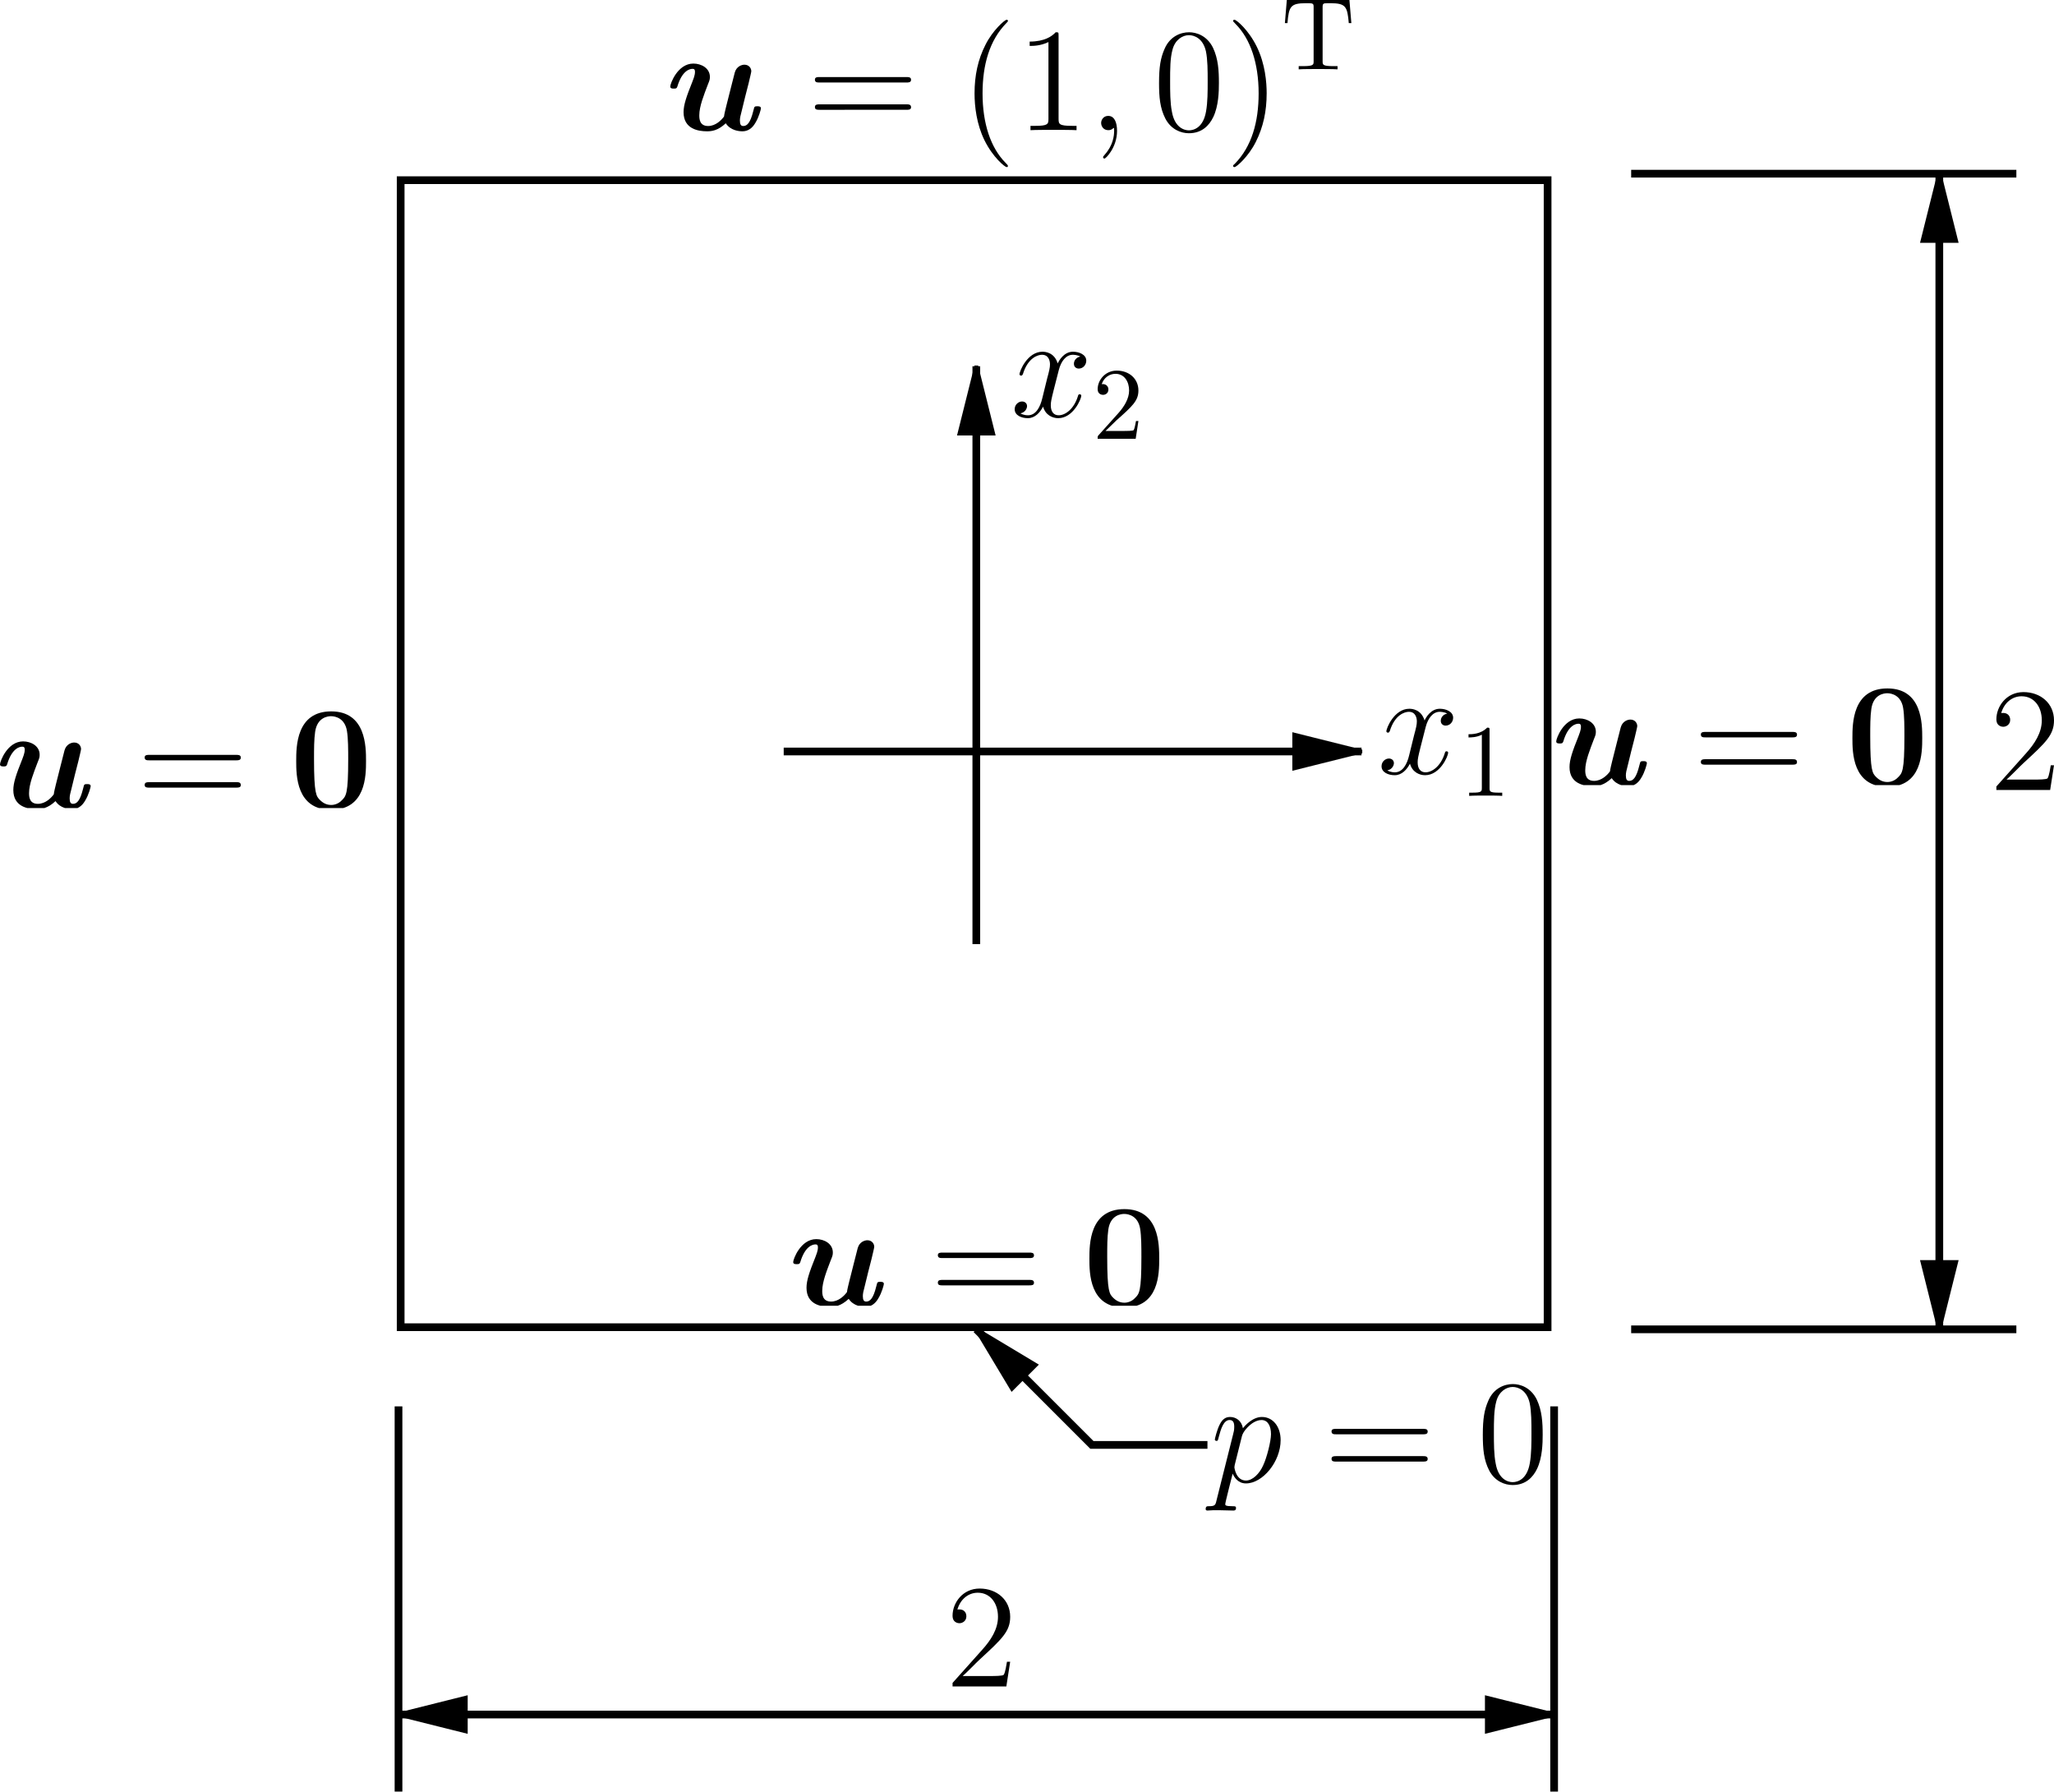
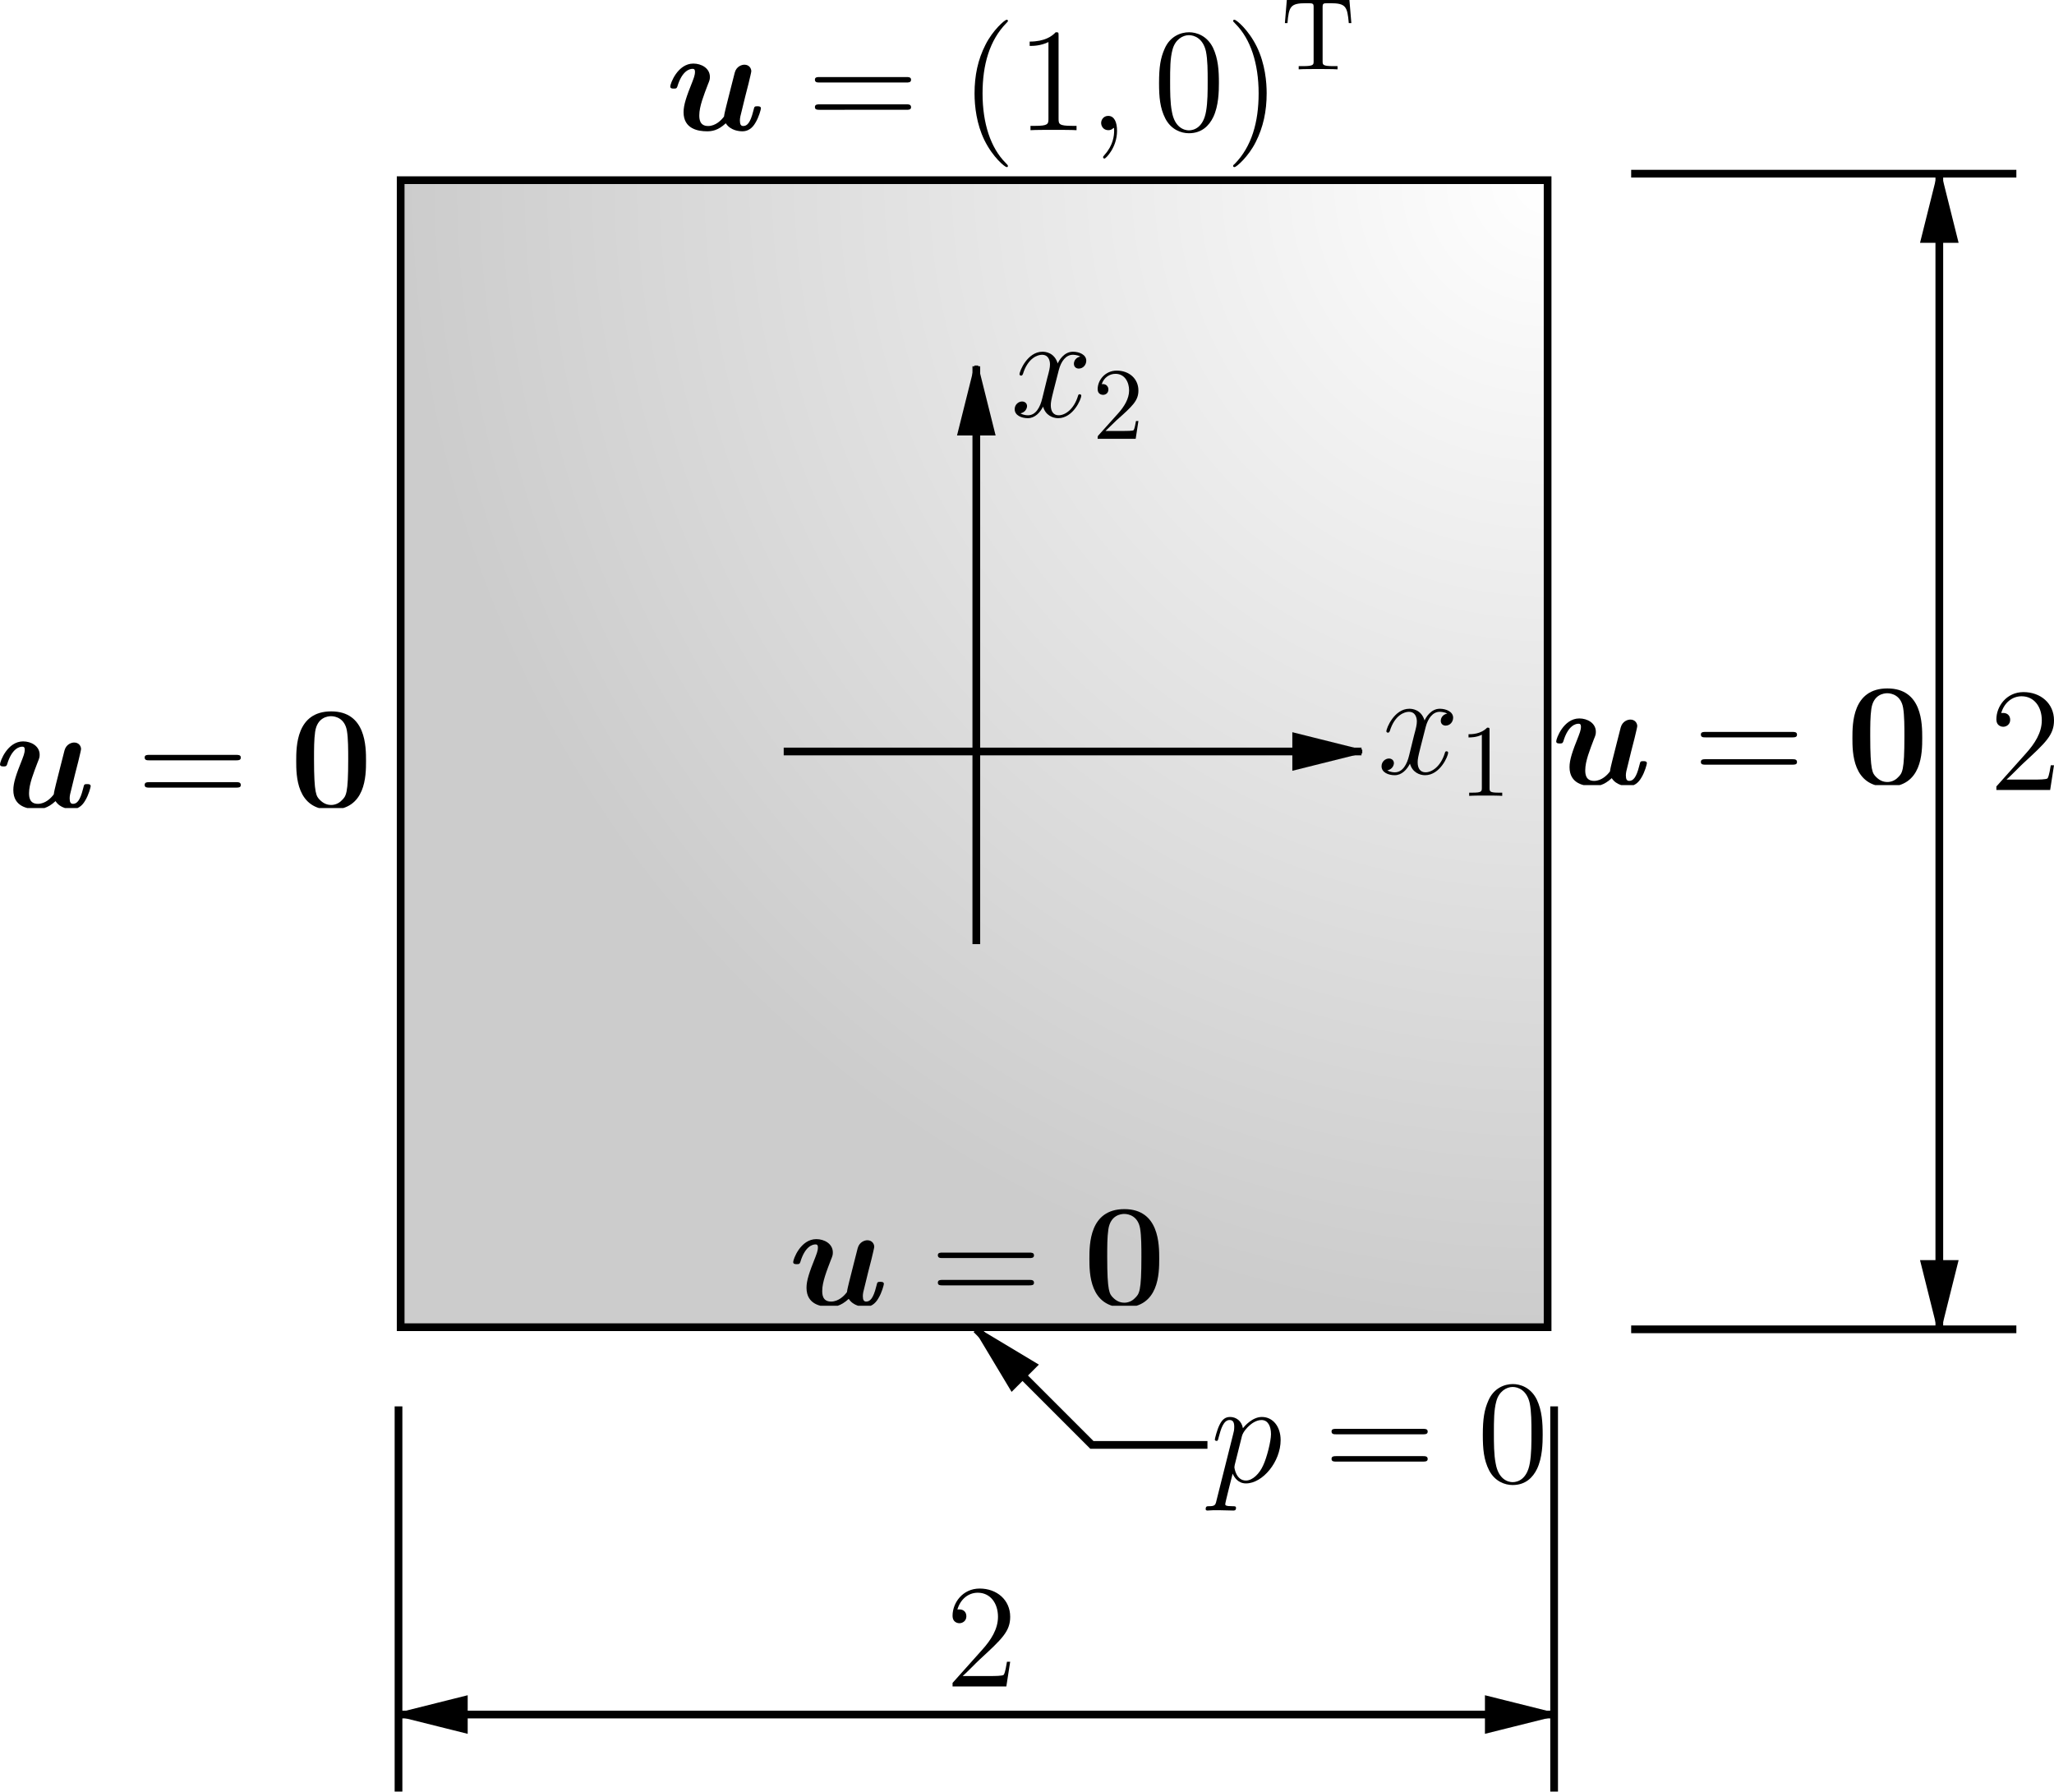
- <svg xmlns="http://www.w3.org/2000/svg" width="70.542mm" height="61.527mm" viewBox="0 0 70.542 61.527" version="1.1" id="svg5">
+ <svg xmlns="http://www.w3.org/2000/svg" xmlns:xlink="http://www.w3.org/1999/xlink" width="70.542mm" height="61.527mm" viewBox="0 0 70.542 61.527" version="1.1" id="svg5">
  <defs id="defs2">
+     <linearGradient id="linearGradient1071">
+       <stop style="stop-color:#000000;stop-opacity:0;" offset="0" id="stop1069" />
+       <stop style="stop-color:#000000;stop-opacity:0.2;" offset="1" id="stop1067" />
+     </linearGradient>
    <marker style="overflow:visible" id="TriangleStart" refX="3" refY="0" orient="auto-start-reverse" markerWidth="10" markerHeight="5" viewBox="0 0 5.324 6.155" preserveAspectRatio="none">
      <path transform="scale(0.5)" style="fill:context-stroke;fill-rule:evenodd;stroke:context-stroke;stroke-width:1pt" d="M 5.77,0 -2.88,5 V -5 Z" id="path135" />
    </marker>
    <clipPath id="clipPath5403">
      <path clip-rule="nonzero" d="m 213,62 h 5 v 5.602 h -5 z m 0,0" id="path691" />
    </clipPath>
    <clipPath id="clipPath9650">
      <path clip-rule="nonzero" d="m 230,12 h 5 v 5.789 h -5 z m 0,0" id="path5154" />
    </clipPath>
    <clipPath id="clipPath8320">
      <path clip-rule="nonzero" d="m 213,12 h 5 v 4.238 h -5 z m 0,0" id="path7832" />
    </clipPath>
    <clipPath id="clipPath6267">
      <path clip-rule="nonzero" d="m 213,12 h 5 v 5.789 h -5 z m 0,0" id="path6916" />
    </clipPath>
    <clipPath id="clipPath8320-3">
      <path clip-rule="nonzero" d="m 213,12 h 5 v 4.238 h -5 z m 0,0" id="path7832-6" />
    </clipPath>
    <clipPath id="clipPath6267-0">
      <path clip-rule="nonzero" d="m 213,12 h 5 v 5.789 h -5 z m 0,0" id="path6916-0" />
    </clipPath>
    <clipPath id="clipPath8320-3-1">
      <path clip-rule="nonzero" d="m 213,12 h 5 v 4.238 h -5 z m 0,0" id="path7832-6-4" />
    </clipPath>
    <clipPath id="clipPath6267-0-2">
      <path clip-rule="nonzero" d="m 213,12 h 5 v 5.789 h -5 z m 0,0" id="path6916-0-2" />
    </clipPath>
    <clipPath id="clipPath9570">
      <path clip-rule="nonzero" d="m 213,12 h 5 v 4.238 h -5 z m 0,0" id="path4610" />
    </clipPath>
    <clipPath id="clipPath4865">
      <path clip-rule="nonzero" d="m 213,12 h 5 v 5.789 h -5 z m 0,0" id="path9685" />
    </clipPath>
    <clipPath id="clipPath8320-3-1-1">
      <path clip-rule="nonzero" d="m 213,12 h 5 v 4.238 h -5 z m 0,0" id="path7832-6-4-8" />
    </clipPath>
    <clipPath id="clipPath6267-0-2-5">
      <path clip-rule="nonzero" d="m 213,12 h 5 v 5.789 h -5 z m 0,0" id="path6916-0-2-7" />
    </clipPath>
    <clipPath id="clipPath8320-3-1-7">
      <path clip-rule="nonzero" d="m 213,12 h 5 v 4.238 h -5 z m 0,0" id="path7832-6-4-7" />
    </clipPath>
    <clipPath id="clipPath6267-0-2-4">
      <path clip-rule="nonzero" d="m 213,12 h 5 v 5.789 h -5 z m 0,0" id="path6916-0-2-5" />
    </clipPath>
    <clipPath id="clipPath8320-3-1-7-2">
      <path clip-rule="nonzero" d="m 213,12 h 5 v 4.238 h -5 z m 0,0" id="path7832-6-4-7-6" />
    </clipPath>
    <clipPath id="clipPath6267-0-2-4-2">
      <path clip-rule="nonzero" d="m 213,12 h 5 v 5.789 h -5 z m 0,0" id="path6916-0-2-5-5" />
    </clipPath>
    <clipPath id="clipPath586">
      <path clip-rule="nonzero" d="m 224,10 h 4 v 6.238 h -4 z m 0,0" id="path6405" />
    </clipPath>
    <clipPath id="clipPath6946">
      <path clip-rule="nonzero" d="m 224,10 h 4 v 6.238 h -4 z m 0,0" id="path2130" />
    </clipPath>
    <clipPath id="clipPath6513">
      <path clip-rule="nonzero" d="m 220,6 h 6 v 8.445 h -6 z m 0,0" id="path5991" />
    </clipPath>
    <clipPath id="clipPath3824">
      <path clip-rule="nonzero" d="m 220,6 h 6 v 8.445 h -6 z m 0,0" id="path7112" />
    </clipPath>
    <clipPath id="clipPath523">
      <path clip-rule="nonzero" d="m 228,10 h 8 v 9.727 h -8 z m 0,0" id="path7353" />
    </clipPath>
    <clipPath id="clipPath1423">
      <path clip-rule="nonzero" d="m 245,0 h 5 v 35.426 h -5 z m 0,0" id="path6868" />
    </clipPath>
    <clipPath id="clipPath3903">
      <path clip-rule="nonzero" d="m 257,0 h 4 v 35.426 h -4 z m 0,0" id="path7546" />
    </clipPath>
    <clipPath id="clipPath2530">
      <path clip-rule="nonzero" d="m 251,0 h 5 v 35.426 h -5 z m 0,0" id="path7356" />
    </clipPath>
    <clipPath id="clipPath4106">
      <path clip-rule="nonzero" d="m 263,0 h 4 v 35.426 h -4 z m 0,0" id="path1067" />
    </clipPath>
    <clipPath id="clipPath2005">
      <path clip-rule="nonzero" d="m 227,10 h 10 v 6.938 h -10 z m 0,0" id="path2777" />
    </clipPath>
    <clipPath id="clipPath705">
      <path clip-rule="nonzero" d="m 256,7 h 7 v 9.938 h -7 z m 0,0" id="path4561" />
    </clipPath>
    <clipPath id="clipPath7545">
      <path clip-rule="nonzero" d="m 227,10 h 10 v 6.938 h -10 z m 0,0" id="path7260" />
    </clipPath>
    <clipPath id="clipPath291">
      <path clip-rule="nonzero" d="m 256,7 h 7 v 9.938 h -7 z m 0,0" id="path6971" />
    </clipPath>
    <clipPath id="clipPath1115">
      <path clip-rule="nonzero" d="m 227,10 h 10 v 6.938 h -10 z m 0,0" id="path7568" />
    </clipPath>
    <clipPath id="clipPath5525">
      <path clip-rule="nonzero" d="m 256,7 h 7 v 9.938 h -7 z m 0,0" id="path4300" />
    </clipPath>
    <clipPath id="clipPath1754">
      <path clip-rule="nonzero" d="m 241,6 h 11 v 14.523 h -11 z m 0,0" id="path7041" />
    </clipPath>
    <clipPath id="clipPath6527">
      <path clip-rule="nonzero" d="m 259,6 h 11 v 14.523 h -11 z m 0,0" id="path3826" />
    </clipPath>
    <clipPath id="clipPath7486">
      <path clip-rule="nonzero" d="m 247,12 h 4 v 7.09 h -4 z m 0,0" id="path8892" />
    </clipPath>
    <clipPath id="clipPath1983">
      <path clip-rule="nonzero" d="m 246,12 h 5 v 7.09 h -5 z m 0,0" id="path7102" />
    </clipPath>
    <clipPath id="clipPath6884">
      <path clip-rule="nonzero" d="m 242,7 h 6 v 9.938 h -6 z m 0,0" id="path8630" />
    </clipPath>
    <clipPath id="clipPath8982">
      <path clip-rule="nonzero" d="m 242,7 h 6 v 9.938 h -6 z m 0,0" id="path1899" />
    </clipPath>
+     <radialGradient xlink:href="#linearGradient1071" id="radialGradient1073" cx="98.995" cy="132.515" fx="98.995" fy="132.515" r="19.828" gradientTransform="matrix(-1.986656,-1.5333428e-7,4.7939612e-8,-1.986655,295.6653,395.7766)" gradientUnits="userSpaceOnUse" />
  </defs>
  <g id="layer1" transform="translate(-45.84463,-126.3274)">
-     <path style="fill:none;stroke:#000000;stroke-width:0.265;stroke-dasharray:none;stroke-opacity:1" d="M 59.605,171.906 H 98.995 V 132.515 H 59.605 Z" id="path1630" />
+     <path style="fill:url(#radialGradient1073);stroke:#000000;stroke-width:0.265;stroke-dasharray:none;stroke-opacity:1;fill-opacity:1" d="M 59.605,171.906 H 98.995 V 132.515 H 59.605 Z" id="path1630" />
    <path style="fill:#000000;stroke:#000000;stroke-width:0.265;stroke-dasharray:none;marker-end:url(#TriangleStart)" d="M 79.375,158.75 V 138.906" id="path572" />
    <path style="fill:#000000;stroke:#000000;stroke-width:0.265;stroke-dasharray:none;marker-end:url(#TriangleStart)" d="M 72.76,152.135 H 92.604" id="path574" />
    <path style="fill:#000000;stroke:#000000;stroke-width:0.265;stroke-dasharray:none" d="m 101.865,171.979 h 13.229" id="path1131" />
    <path style="fill:#000000;stroke:#000000;stroke-width:0.265;stroke-dasharray:none" d="m 101.865,132.292 h 13.229" id="path1133" />
    <path style="fill:#000000;stroke:#000000;stroke-width:0.265;stroke-dasharray:none;marker-start:url(#TriangleStart);marker-end:url(#TriangleStart)" d="m 112.448,171.979 v -39.688" id="path1135" />
    <path style="fill:#000000;stroke:#000000;stroke-width:0.265;stroke-dasharray:none" d="m 59.531,174.625 v 13.229" id="path1137" />
    <path style="fill:#000000;stroke:#000000;stroke-width:0.265;stroke-dasharray:none" d="m 99.219,174.625 v 13.229" id="path1139" />
    <path style="fill:#000000;stroke:#000000;stroke-width:0.265;stroke-dasharray:none;marker-start:url(#TriangleStart);marker-end:url(#TriangleStart)" d="m 59.531,185.208 h 39.688" id="path1141" />
    <path style="fill:none;stroke:#000000;stroke-width:0.265;stroke-dasharray:none;marker-start:url(#TriangleStart)" d="m 79.375,171.979 3.969,3.969 h 3.969" id="path1153" />
    <g transform="translate(87.25188,173.8591)" id="g2002">
      <g clip-path="url(#clipPath523)" id="g24" transform="matrix(0.352778,0,0,0.352778,-80.5009,-2.61223)">
        <g fill="#000000" fill-opacity="1" id="g22">
          <g id="use20" transform="translate(228.629,16.936)">
            <path d="M 0.609,1.828 C 0.516,2.25 0.453,2.359 -0.125,2.359 c -0.172,0 -0.312,0 -0.312,0.281 0,0.031 0,0.141 0.172,0.141 0.172,0 0.375,-0.031 0.562,-0.031 h 0.625 c 0.297,0 1.031,0.031 1.328,0.031 0.094,0 0.266,0 0.266,-0.25 0,-0.172 -0.109,-0.172 -0.344,-0.172 C 1.5,2.359 1.469,2.266 1.469,2.156 c 0,-0.172 0.641,-2.641 0.719,-2.969 0.172,0.391 0.547,0.953 1.297,0.953 1.625,0 3.375,-2.109 3.375,-4.219 0,-1.312 -0.75,-2.25 -1.828,-2.25 -0.922,0 -1.688,0.891 -1.844,1.094 -0.125,-0.719 -0.672,-1.094 -1.25,-1.094 -0.422,0 -0.75,0.203 -1.016,0.75 C 0.656,-5.062 0.453,-4.188 0.453,-4.125 c 0,0.047 0.062,0.125 0.156,0.125 0.125,0 0.141,-0.016 0.219,-0.344 0.219,-0.844 0.484,-1.688 1.062,-1.688 0.328,0 0.453,0.219 0.453,0.656 0,0.344 -0.047,0.484 -0.109,0.734 z M 3.094,-4.469 C 3.203,-4.875 3.594,-5.297 3.828,-5.5 3.984,-5.641 4.453,-6.031 5,-6.031 c 0.641,0 0.922,0.625 0.922,1.375 0,0.688 -0.406,2.297 -0.766,3.047 -0.344,0.781 -1.016,1.469 -1.672,1.469 -0.969,0 -1.125,-1.234 -1.125,-1.297 0,-0.047 0.016,-0.156 0.031,-0.219 z m 0,0" id="path38" />
          </g>
        </g>
      </g>
      <g fill="#000000" fill-opacity="1" id="g28" transform="matrix(0.352778,0,0,0.352778,-80.5009,-2.61223)">
        <g id="use26" transform="translate(239.664,16.936)">
          <path d="m 9.688,-4.641 c 0.203,0 0.453,0 0.453,-0.266 0,-0.266 -0.25,-0.266 -0.453,-0.266 H 1.234 c -0.203,0 -0.453,0 -0.453,0.25 0,0.281 0.234,0.281 0.453,0.281 z m 0,2.656 c 0.203,0 0.453,0 0.453,-0.25 0,-0.281 -0.25,-0.281 -0.453,-0.281 H 1.234 c -0.203,0 -0.453,0 -0.453,0.266 0,0.266 0.234,0.266 0.453,0.266 z m 0,0" id="path42" />
        </g>
      </g>
      <g fill="#000000" fill-opacity="1" id="g32" transform="matrix(0.352778,0,0,0.352778,-80.5009,-2.61223)">
        <g id="use30" transform="translate(254.5783,16.936)">
          <path d="m 6.422,-4.594 c 0,-1.188 -0.062,-2.344 -0.578,-3.438 -0.594,-1.188 -1.625,-1.5 -2.328,-1.5 -0.828,0 -1.859,0.406 -2.375,1.594 -0.406,0.906 -0.547,1.797 -0.547,3.344 0,1.391 0.094,2.438 0.609,3.453 0.562,1.094 1.547,1.438 2.297,1.438 1.25,0 1.969,-0.734 2.375,-1.578 0.516,-1.078 0.547,-2.484 0.547,-3.312 z M 3.5,0.016 C 3.047,0.016 2.109,-0.25 1.844,-1.812 1.672,-2.672 1.672,-3.766 1.672,-4.766 1.672,-5.938 1.672,-7 1.906,-7.844 2.156,-8.812 2.891,-9.25 3.5,-9.25 c 0.547,0 1.375,0.328 1.656,1.562 0.172,0.812 0.172,1.953 0.172,2.922 0,0.969 0,2.047 -0.156,2.922 C 4.906,-0.266 4,0.016 3.5,0.016 Z m 0,0" id="path46" />
        </g>
      </g>
    </g>
    <g transform="translate(73.08563,167.8509)" id="g2732">
      <g clip-path="url(#clipPath2005)" id="g2718" transform="matrix(0.352778,0,0,0.352778,-80.1508,-2.65633)">
        <g fill="#000000" fill-opacity="1" id="g26">
          <g id="use24" transform="translate(226.746,16.936)">
            <path d="m 8.078,-4.547 c 0.094,-0.406 0.266,-1.094 0.266,-1.188 C 8.344,-6.031 8.125,-6.375 7.672,-6.375 7.438,-6.375 6.906,-6.234 6.734,-5.609 6.672,-5.406 6.031,-2.812 5.906,-2.344 c -0.078,0.328 -0.188,0.75 -0.219,1.016 -0.25,0.344 -0.812,0.922 -1.547,0.922 -0.844,0 -0.859,-0.719 -0.859,-1.047 0,-0.875 0.453,-1.984 0.844,-3.016 0.156,-0.375 0.188,-0.484 0.188,-0.719 0,-0.844 -0.828,-1.297 -1.609,-1.297 -1.531,0 -2.25,1.953 -2.25,2.234 0,0.203 0.219,0.203 0.344,0.203 0.172,0 0.281,0 0.344,-0.188 0.469,-1.594 1.234,-1.734 1.469,-1.734 0.109,0 0.25,0 0.25,0.297 0,0.344 -0.172,0.734 -0.234,0.906 C 2.016,-3.25 1.75,-2.453 1.75,-1.75 c 0,1.641 1.438,1.859 2.281,1.859 0.422,0 1.047,-0.047 1.828,-0.781 0.453,0.703 1.281,0.781 1.625,0.781 0.531,0 0.953,-0.297 1.25,-0.812 C 9.094,-1.281 9.281,-2.047 9.281,-2.125 c 0,-0.203 -0.219,-0.203 -0.344,-0.203 -0.156,0 -0.219,0 -0.281,0.078 -0.031,0.031 -0.031,0.062 -0.125,0.406 -0.281,1.125 -0.594,1.438 -0.969,1.438 -0.219,0 -0.328,-0.141 -0.328,-0.531 0,-0.234 0.047,-0.469 0.203,-1.047 C 7.531,-2.375 7.672,-2.953 7.75,-3.266 Z m 0,0" id="path44" />
          </g>
        </g>
      </g>
      <g fill="#000000" fill-opacity="1" id="g2723" transform="matrix(0.352778,0,0,0.352778,-80.1508,-2.65633)">
        <g id="g2721" transform="translate(240.501,16.936)">
          <path d="m 9.688,-4.641 c 0.203,0 0.453,0 0.453,-0.266 0,-0.266 -0.25,-0.266 -0.453,-0.266 H 1.234 c -0.203,0 -0.453,0 -0.453,0.25 0,0.281 0.234,0.281 0.453,0.281 z m 0,2.656 c 0.203,0 0.453,0 0.453,-0.25 0,-0.281 -0.25,-0.281 -0.453,-0.281 H 1.234 c -0.203,0 -0.453,0 -0.453,0.266 0,0.266 0.234,0.266 0.453,0.266 z m 0,0" id="path48" />
        </g>
      </g>
      <g clip-path="url(#clipPath705)" id="g2730" transform="matrix(0.352778,0,0,0.352778,-80.1508,-2.65633)">
        <g fill="#000000" fill-opacity="1" id="g2728">
          <g id="g2726" transform="translate(255.411,16.936)">
            <path d="m 7.422,-4.578 c 0,-1.375 0,-4.828 -3.391,-4.828 -3.406,0 -3.406,3.438 -3.406,4.828 0,1.375 0,4.75 3.391,4.75 3.391,0 3.406,-3.328 3.406,-4.75 z m -3.391,4.281 c -0.453,0 -0.797,-0.188 -1.094,-0.484 C 2.578,-1.141 2.359,-1.375 2.359,-4.75 c 0,-1 0,-1.922 0.109,-2.672 0.203,-1.406 1.234,-1.516 1.547,-1.516 0.453,0 1.344,0.219 1.547,1.422 0.125,0.734 0.125,1.891 0.125,2.766 0,3.391 -0.203,3.594 -0.641,4.016 -0.281,0.297 -0.672,0.438 -1.016,0.438 z m 0,0" id="path52" />
          </g>
        </g>
      </g>
    </g>
    <g transform="translate(99.29041,149.9695)" id="g3051">
      <g clip-path="url(#clipPath7545)" id="g3035" transform="matrix(0.352778,0,0,0.352778,-80.1508,-2.65633)">
        <g fill="#000000" fill-opacity="1" id="g3033">
          <g id="g3031" transform="translate(226.746,16.936)">
            <path d="m 8.078,-4.547 c 0.094,-0.406 0.266,-1.094 0.266,-1.188 C 8.344,-6.031 8.125,-6.375 7.672,-6.375 7.438,-6.375 6.906,-6.234 6.734,-5.609 6.672,-5.406 6.031,-2.812 5.906,-2.344 c -0.078,0.328 -0.188,0.75 -0.219,1.016 -0.25,0.344 -0.812,0.922 -1.547,0.922 -0.844,0 -0.859,-0.719 -0.859,-1.047 0,-0.875 0.453,-1.984 0.844,-3.016 0.156,-0.375 0.188,-0.484 0.188,-0.719 0,-0.844 -0.828,-1.297 -1.609,-1.297 -1.531,0 -2.25,1.953 -2.25,2.234 0,0.203 0.219,0.203 0.344,0.203 0.172,0 0.281,0 0.344,-0.188 0.469,-1.594 1.234,-1.734 1.469,-1.734 0.109,0 0.25,0 0.25,0.297 0,0.344 -0.172,0.734 -0.234,0.906 C 2.016,-3.25 1.75,-2.453 1.75,-1.75 c 0,1.641 1.438,1.859 2.281,1.859 0.422,0 1.047,-0.047 1.828,-0.781 0.453,0.703 1.281,0.781 1.625,0.781 0.531,0 0.953,-0.297 1.25,-0.812 C 9.094,-1.281 9.281,-2.047 9.281,-2.125 c 0,-0.203 -0.219,-0.203 -0.344,-0.203 -0.156,0 -0.219,0 -0.281,0.078 -0.031,0.031 -0.031,0.062 -0.125,0.406 -0.281,1.125 -0.594,1.438 -0.969,1.438 -0.219,0 -0.328,-0.141 -0.328,-0.531 0,-0.234 0.047,-0.469 0.203,-1.047 C 7.531,-2.375 7.672,-2.953 7.75,-3.266 Z m 0,0" id="path3029" />
          </g>
        </g>
      </g>
      <g fill="#000000" fill-opacity="1" id="g3041" transform="matrix(0.352778,0,0,0.352778,-80.1508,-2.65633)">
        <g id="g3039" transform="translate(240.501,16.936)">
          <path d="m 9.688,-4.641 c 0.203,0 0.453,0 0.453,-0.266 0,-0.266 -0.25,-0.266 -0.453,-0.266 H 1.234 c -0.203,0 -0.453,0 -0.453,0.25 0,0.281 0.234,0.281 0.453,0.281 z m 0,2.656 c 0.203,0 0.453,0 0.453,-0.25 0,-0.281 -0.25,-0.281 -0.453,-0.281 H 1.234 c -0.203,0 -0.453,0 -0.453,0.266 0,0.266 0.234,0.266 0.453,0.266 z m 0,0" id="path3037" />
        </g>
      </g>
      <g clip-path="url(#clipPath291)" id="g3049" transform="matrix(0.352778,0,0,0.352778,-80.1508,-2.65633)">
        <g fill="#000000" fill-opacity="1" id="g3047">
          <g id="g3045" transform="translate(255.411,16.936)">
            <path d="m 7.422,-4.578 c 0,-1.375 0,-4.828 -3.391,-4.828 -3.406,0 -3.406,3.438 -3.406,4.828 0,1.375 0,4.75 3.391,4.75 3.391,0 3.406,-3.328 3.406,-4.75 z m -3.391,4.281 c -0.453,0 -0.797,-0.188 -1.094,-0.484 C 2.578,-1.141 2.359,-1.375 2.359,-4.75 c 0,-1 0,-1.922 0.109,-2.672 0.203,-1.406 1.234,-1.516 1.547,-1.516 0.453,0 1.344,0.219 1.547,1.422 0.125,0.734 0.125,1.891 0.125,2.766 0,3.391 -0.203,3.594 -0.641,4.016 -0.281,0.297 -0.672,0.438 -1.016,0.438 z m 0,0" id="path3043" />
          </g>
        </g>
      </g>
    </g>
    <g transform="translate(45.84457,150.7577)" id="g3402">
      <g clip-path="url(#clipPath1115)" id="g3386" transform="matrix(0.352778,0,0,0.352778,-80.1508,-2.65633)">
        <g fill="#000000" fill-opacity="1" id="g3384">
          <g id="g3382" transform="translate(226.746,16.936)">
            <path d="m 8.078,-4.547 c 0.094,-0.406 0.266,-1.094 0.266,-1.188 C 8.344,-6.031 8.125,-6.375 7.672,-6.375 7.438,-6.375 6.906,-6.234 6.734,-5.609 6.672,-5.406 6.031,-2.812 5.906,-2.344 c -0.078,0.328 -0.188,0.75 -0.219,1.016 -0.25,0.344 -0.812,0.922 -1.547,0.922 -0.844,0 -0.859,-0.719 -0.859,-1.047 0,-0.875 0.453,-1.984 0.844,-3.016 0.156,-0.375 0.188,-0.484 0.188,-0.719 0,-0.844 -0.828,-1.297 -1.609,-1.297 -1.531,0 -2.25,1.953 -2.25,2.234 0,0.203 0.219,0.203 0.344,0.203 0.172,0 0.281,0 0.344,-0.188 0.469,-1.594 1.234,-1.734 1.469,-1.734 0.109,0 0.25,0 0.25,0.297 0,0.344 -0.172,0.734 -0.234,0.906 C 2.016,-3.25 1.75,-2.453 1.75,-1.75 c 0,1.641 1.438,1.859 2.281,1.859 0.422,0 1.047,-0.047 1.828,-0.781 0.453,0.703 1.281,0.781 1.625,0.781 0.531,0 0.953,-0.297 1.25,-0.812 C 9.094,-1.281 9.281,-2.047 9.281,-2.125 c 0,-0.203 -0.219,-0.203 -0.344,-0.203 -0.156,0 -0.219,0 -0.281,0.078 -0.031,0.031 -0.031,0.062 -0.125,0.406 -0.281,1.125 -0.594,1.438 -0.969,1.438 -0.219,0 -0.328,-0.141 -0.328,-0.531 0,-0.234 0.047,-0.469 0.203,-1.047 C 7.531,-2.375 7.672,-2.953 7.75,-3.266 Z m 0,0" id="path3380" />
          </g>
        </g>
      </g>
      <g fill="#000000" fill-opacity="1" id="g3392" transform="matrix(0.352778,0,0,0.352778,-80.1508,-2.65633)">
        <g id="g3390" transform="translate(240.501,16.936)">
          <path d="m 9.688,-4.641 c 0.203,0 0.453,0 0.453,-0.266 0,-0.266 -0.25,-0.266 -0.453,-0.266 H 1.234 c -0.203,0 -0.453,0 -0.453,0.25 0,0.281 0.234,0.281 0.453,0.281 z m 0,2.656 c 0.203,0 0.453,0 0.453,-0.25 0,-0.281 -0.25,-0.281 -0.453,-0.281 H 1.234 c -0.203,0 -0.453,0 -0.453,0.266 0,0.266 0.234,0.266 0.453,0.266 z m 0,0" id="path3388" />
        </g>
      </g>
      <g clip-path="url(#clipPath5525)" id="g3400" transform="matrix(0.352778,0,0,0.352778,-80.1508,-2.65633)">
        <g fill="#000000" fill-opacity="1" id="g3398">
          <g id="g3396" transform="translate(255.411,16.936)">
            <path d="m 7.422,-4.578 c 0,-1.375 0,-4.828 -3.391,-4.828 -3.406,0 -3.406,3.438 -3.406,4.828 0,1.375 0,4.75 3.391,4.75 3.391,0 3.406,-3.328 3.406,-4.75 z m -3.391,4.281 c -0.453,0 -0.797,-0.188 -1.094,-0.484 C 2.578,-1.141 2.359,-1.375 2.359,-4.75 c 0,-1 0,-1.922 0.109,-2.672 0.203,-1.406 1.234,-1.516 1.547,-1.516 0.453,0 1.344,0.219 1.547,1.422 0.125,0.734 0.125,1.891 0.125,2.766 0,3.391 -0.203,3.594 -0.641,4.016 -0.281,0.297 -0.672,0.438 -1.016,0.438 z m 0,0" id="path3394" />
          </g>
        </g>
      </g>
    </g>
    <g transform="translate(68.86328,126.3274)" id="g4451">
      <g fill="#000000" fill-opacity="1" id="g42" transform="matrix(0.352778,0,0,0.352778,-74.7021,-1.50389)">
        <g id="use40" transform="translate(211.301,16.936)">
          <path d="m 8.078,-4.547 c 0.094,-0.406 0.266,-1.094 0.266,-1.188 C 8.344,-6.031 8.125,-6.375 7.672,-6.375 7.438,-6.375 6.906,-6.234 6.734,-5.609 6.672,-5.406 6.031,-2.812 5.906,-2.344 c -0.078,0.328 -0.188,0.75 -0.219,1.016 -0.25,0.344 -0.812,0.922 -1.547,0.922 -0.844,0 -0.859,-0.719 -0.859,-1.047 0,-0.875 0.453,-1.984 0.844,-3.016 0.156,-0.375 0.188,-0.484 0.188,-0.719 0,-0.844 -0.828,-1.297 -1.609,-1.297 -1.531,0 -2.25,1.953 -2.25,2.234 0,0.203 0.219,0.203 0.344,0.203 0.172,0 0.281,0 0.344,-0.188 0.469,-1.594 1.234,-1.734 1.469,-1.734 0.109,0 0.25,0 0.25,0.297 0,0.344 -0.172,0.734 -0.234,0.906 C 2.016,-3.25 1.75,-2.453 1.75,-1.75 c 0,1.641 1.438,1.859 2.281,1.859 0.422,0 1.047,-0.047 1.828,-0.781 0.453,0.703 1.281,0.781 1.625,0.781 0.531,0 0.953,-0.297 1.25,-0.812 C 9.094,-1.281 9.281,-2.047 9.281,-2.125 c 0,-0.203 -0.219,-0.203 -0.344,-0.203 -0.156,0 -0.219,0 -0.281,0.078 -0.031,0.031 -0.031,0.062 -0.125,0.406 -0.281,1.125 -0.594,1.438 -0.969,1.438 -0.219,0 -0.328,-0.141 -0.328,-0.531 0,-0.234 0.047,-0.469 0.203,-1.047 C 7.531,-2.375 7.672,-2.953 7.75,-3.266 Z m 0,0" id="path76" />
        </g>
      </g>
      <g fill="#000000" fill-opacity="1" id="g46" transform="matrix(0.352778,0,0,0.352778,-74.7021,-1.50389)">
        <g id="use44" transform="translate(225.056,16.936)">
          <path d="m 9.688,-4.641 c 0.203,0 0.453,0 0.453,-0.266 0,-0.266 -0.25,-0.266 -0.453,-0.266 H 1.234 c -0.203,0 -0.453,0 -0.453,0.25 0,0.281 0.234,0.281 0.453,0.281 z m 0,2.656 c 0.203,0 0.453,0 0.453,-0.25 0,-0.281 -0.25,-0.281 -0.453,-0.281 H 1.234 c -0.203,0 -0.453,0 -0.453,0.266 0,0.266 0.234,0.266 0.453,0.266 z m 0,0" id="path80" />
        </g>
      </g>
      <g clip-path="url(#clipPath1754)" id="g54" transform="matrix(0.352778,0,0,0.352778,-74.7021,-1.50389)">
        <g fill="#000000" fill-opacity="1" id="g52">
          <g id="use48" transform="translate(239.9703,16.936)">
            <path d="m 4.656,3.484 c 0,-0.047 0,-0.078 -0.234,-0.312 -1.438,-1.453 -2.234,-3.812 -2.234,-6.75 0,-2.781 0.672,-5.172 2.328,-6.859 0.141,-0.141 0.141,-0.156 0.141,-0.203 0,-0.094 -0.062,-0.109 -0.125,-0.109 -0.188,0 -1.359,1.031 -2.062,2.438 -0.734,1.438 -1.062,2.984 -1.062,4.734 0,1.281 0.203,2.984 0.953,4.531 0.844,1.719 2.016,2.641 2.172,2.641 0.062,0 0.125,-0.016 0.125,-0.109 z m 0,0" id="path84" />
          </g>
          <g id="use50" transform="translate(245.4333,16.936)">
            <path d="m 4.125,-9.188 c 0,-0.344 0,-0.344 -0.281,-0.344 C 3.5,-9.156 2.781,-8.625 1.312,-8.625 v 0.422 c 0.328,0 1.047,0 1.828,-0.375 v 7.469 c 0,0.516 -0.047,0.688 -1.297,0.688 H 1.391 V 0 c 0.391,-0.031 1.781,-0.031 2.25,-0.031 0.469,0 1.859,0 2.234,0.031 V -0.422 H 5.438 c -1.266,0 -1.312,-0.172 -1.312,-0.688 z m 0,0" id="path88" />
          </g>
        </g>
      </g>
      <g fill="#000000" fill-opacity="1" id="g58" transform="matrix(0.352778,0,0,0.352778,-74.7021,-1.50389)">
        <g id="use56" transform="translate(252.453,16.936)">
          <path d="m 2.797,0.062 c 0,-0.844 -0.266,-1.453 -0.859,-1.453 -0.453,0 -0.688,0.375 -0.688,0.688 C 1.25,-0.391 1.469,0 1.953,0 c 0.188,0 0.344,-0.062 0.469,-0.188 0.031,-0.031 0.047,-0.031 0.062,-0.031 0.031,0 0.031,0.203 0.031,0.281 0,0.469 -0.094,1.406 -0.922,2.328 C 1.438,2.562 1.438,2.594 1.438,2.625 c 0,0.078 0.062,0.141 0.141,0.141 0.109,0 1.219,-1.062 1.219,-2.703 z m 0,0" id="path92" />
        </g>
      </g>
      <g clip-path="url(#clipPath6527)" id="g66" transform="matrix(0.352778,0,0,0.352778,-74.7021,-1.50389)">
        <g fill="#000000" fill-opacity="1" id="g64">
          <g id="use60" transform="translate(258.746,16.936)">
            <path d="m 6.422,-4.594 c 0,-1.188 -0.062,-2.344 -0.578,-3.438 -0.594,-1.188 -1.625,-1.5 -2.328,-1.5 -0.828,0 -1.859,0.406 -2.375,1.594 -0.406,0.906 -0.547,1.797 -0.547,3.344 0,1.391 0.094,2.438 0.609,3.453 0.562,1.094 1.547,1.438 2.297,1.438 1.25,0 1.969,-0.734 2.375,-1.578 0.516,-1.078 0.547,-2.484 0.547,-3.312 z M 3.5,0.016 C 3.047,0.016 2.109,-0.25 1.844,-1.812 1.672,-2.672 1.672,-3.766 1.672,-4.766 1.672,-5.938 1.672,-7 1.906,-7.844 2.156,-8.812 2.891,-9.25 3.5,-9.25 c 0.547,0 1.375,0.328 1.656,1.562 0.172,0.812 0.172,1.953 0.172,2.922 0,0.969 0,2.047 -0.156,2.922 C 4.906,-0.266 4,0.016 3.5,0.016 Z m 0,0" id="path96" />
          </g>
          <g id="use62" transform="translate(265.7699,16.936)">
            <path d="M 4.047,-3.578 C 4.047,-4.656 3.906,-6.438 3.094,-8.109 2.25,-9.828 1.078,-10.75 0.922,-10.75 c -0.062,0 -0.141,0.016 -0.141,0.109 0,0.047 0,0.062 0.25,0.312 1.438,1.453 2.234,3.812 2.234,6.75 0,2.781 -0.672,5.172 -2.328,6.859 -0.156,0.125 -0.156,0.156 -0.156,0.203 0,0.094 0.078,0.109 0.141,0.109 0.188,0 1.359,-1.031 2.062,-2.438 0.734,-1.453 1.062,-3 1.062,-4.734 z m 0,0" id="path100" />
          </g>
        </g>
      </g>
      <g fill="#000000" fill-opacity="1" id="g70" transform="matrix(0.352778,0,0,0.352778,-74.7021,-1.50389)">
        <g id="use68" transform="translate(271.232,11.013)">
          <path d="m 6.641,-6.75 h -6.094 l -0.188,2.25 h 0.25 C 0.75,-6.109 0.891,-6.438 2.406,-6.438 c 0.172,0 0.438,0 0.531,0.016 0.219,0.047 0.219,0.156 0.219,0.375 v 5.266 c 0,0.328 0,0.469 -1.047,0.469 H 1.703 V 0 C 2.109,-0.031 3.125,-0.031 3.594,-0.031 c 0.453,0 1.484,0 1.891,0.031 v -0.312 h -0.406 c -1.047,0 -1.047,-0.141 -1.047,-0.469 v -5.266 c 0,-0.188 0,-0.328 0.188,-0.375 0.109,-0.016 0.375,-0.016 0.562,-0.016 1.516,0 1.656,0.328 1.797,1.938 h 0.25 z m 0,0" id="path104" />
        </g>
      </g>
    </g>
    <g transform="translate(93.2922,150.6675)" id="g5554">
      <g fill="#000000" fill-opacity="1" id="g19" transform="matrix(0.352778,0,0,0.352778,-84.2395,-3.74222)">
        <g id="use17" transform="translate(238.383,16.936)">
          <path d="m 6.797,-5.859 c -0.453,0.094 -0.625,0.438 -0.625,0.703 0,0.344 0.266,0.469 0.469,0.469 0.438,0 0.734,-0.375 0.734,-0.766 0,-0.594 -0.688,-0.875 -1.297,-0.875 -0.875,0 -1.359,0.859 -1.484,1.141 C 4.266,-6.266 3.375,-6.328 3.109,-6.328 1.656,-6.328 0.875,-4.453 0.875,-4.125 0.875,-4.078 0.938,-4 1.031,-4 1.141,-4 1.172,-4.094 1.203,-4.141 1.688,-5.734 2.656,-6.031 3.062,-6.031 c 0.656,0 0.781,0.594 0.781,0.938 0,0.312 -0.078,0.641 -0.266,1.328 l -0.484,1.969 c -0.203,0.859 -0.625,1.656 -1.391,1.656 -0.062,0 -0.422,0 -0.734,-0.188 0.516,-0.109 0.641,-0.531 0.641,-0.703 0,-0.281 -0.219,-0.453 -0.484,-0.453 -0.344,0 -0.719,0.297 -0.719,0.75 0,0.609 0.672,0.875 1.281,0.875 0.688,0 1.188,-0.547 1.484,-1.125 0.234,0.844 0.938,1.125 1.469,1.125 1.469,0 2.25,-1.875 2.25,-2.188 0,-0.078 -0.062,-0.141 -0.156,-0.141 -0.125,0 -0.141,0.078 -0.172,0.188 -0.391,1.266 -1.234,1.859 -1.875,1.859 -0.5,0 -0.766,-0.375 -0.766,-0.969 0,-0.312 0.047,-0.547 0.281,-1.484 l 0.5,-1.953 C 4.922,-5.406 5.406,-6.031 6.062,-6.031 c 0.031,0 0.438,0 0.734,0.172 z m 0,0" id="path31" />
        </g>
      </g>
      <g clip-path="url(#clipPath7486)" id="g25" transform="matrix(0.352778,0,0,0.352778,-84.2395,-3.74222)">
        <g fill="#000000" fill-opacity="1" id="g23">
          <g id="use21" transform="translate(246.365,19.088)">
            <path d="m 2.938,-6.375 c 0,-0.25 0,-0.266 -0.234,-0.266 C 2.078,-6 1.203,-6 0.891,-6 v 0.312 c 0.203,0 0.781,0 1.297,-0.266 v 5.172 c 0,0.359 -0.031,0.469 -0.922,0.469 h -0.312 V 0 c 0.344,-0.031 1.203,-0.031 1.609,-0.031 0.391,0 1.266,0 1.609,0.031 v -0.312 h -0.312 c -0.906,0 -0.922,-0.109 -0.922,-0.469 z m 0,0" id="path35" />
          </g>
        </g>
      </g>
    </g>
    <g transform="translate(80.69263,138.4062)" id="g6002">
      <g fill="#000000" fill-opacity="1" id="g5992" transform="matrix(0.352778,0,0,0.352778,-84.2395,-3.74222)">
        <g id="g5990" transform="translate(238.383,16.936)">
          <path d="m 6.797,-5.859 c -0.453,0.094 -0.625,0.438 -0.625,0.703 0,0.344 0.266,0.469 0.469,0.469 0.438,0 0.734,-0.375 0.734,-0.766 0,-0.594 -0.688,-0.875 -1.297,-0.875 -0.875,0 -1.359,0.859 -1.484,1.141 C 4.266,-6.266 3.375,-6.328 3.109,-6.328 1.656,-6.328 0.875,-4.453 0.875,-4.125 0.875,-4.078 0.938,-4 1.031,-4 1.141,-4 1.172,-4.094 1.203,-4.141 1.688,-5.734 2.656,-6.031 3.062,-6.031 c 0.656,0 0.781,0.594 0.781,0.938 0,0.312 -0.078,0.641 -0.266,1.328 l -0.484,1.969 c -0.203,0.859 -0.625,1.656 -1.391,1.656 -0.062,0 -0.422,0 -0.734,-0.188 0.516,-0.109 0.641,-0.531 0.641,-0.703 0,-0.281 -0.219,-0.453 -0.484,-0.453 -0.344,0 -0.719,0.297 -0.719,0.75 0,0.609 0.672,0.875 1.281,0.875 0.688,0 1.188,-0.547 1.484,-1.125 0.234,0.844 0.938,1.125 1.469,1.125 1.469,0 2.25,-1.875 2.25,-2.188 0,-0.078 -0.062,-0.141 -0.156,-0.141 -0.125,0 -0.141,0.078 -0.172,0.188 -0.391,1.266 -1.234,1.859 -1.875,1.859 -0.5,0 -0.766,-0.375 -0.766,-0.969 0,-0.312 0.047,-0.547 0.281,-1.484 l 0.5,-1.953 C 4.922,-5.406 5.406,-6.031 6.062,-6.031 c 0.031,0 0.438,0 0.734,0.172 z m 0,0" id="path5988" />
        </g>
      </g>
      <g clip-path="url(#clipPath1983)" id="g6000" transform="matrix(0.352778,0,0,0.352778,-84.2395,-3.74222)">
        <g fill="#000000" fill-opacity="1" id="g5998">
          <g id="g5996" transform="translate(246.365,19.088)">
            <path d="m 1.266,-0.766 1.062,-1.031 c 1.547,-1.375 2.141,-1.906 2.141,-2.906 0,-1.141 -0.891,-1.938 -2.109,-1.938 -1.125,0 -1.859,0.922 -1.859,1.812 0,0.547 0.5,0.547 0.531,0.547 0.172,0 0.516,-0.109 0.516,-0.531 0,-0.25 -0.188,-0.516 -0.531,-0.516 -0.078,0 -0.094,0 -0.125,0.016 0.219,-0.656 0.766,-1.016 1.344,-1.016 0.906,0 1.328,0.812 1.328,1.625 C 3.562,-3.906 3.078,-3.125 2.516,-2.5 l -1.906,2.125 C 0.5,-0.266 0.5,-0.234 0.5,0 H 4.203 L 4.469,-1.734 H 4.234 C 4.172,-1.438 4.109,-1 4,-0.844 3.938,-0.766 3.281,-0.766 3.062,-0.766 Z m 0,0" id="path5994" />
          </g>
        </g>
      </g>
    </g>
    <g transform="translate(114.4077,150.0953)" id="g7292">
      <g clip-path="url(#clipPath6884)" id="g17" transform="matrix(0.352778,0,0,0.352778,-85.4799,-2.61223)">
        <g fill="#000000" fill-opacity="1" id="g15">
          <g id="use13" transform="translate(241.602,16.936)">
            <path d="M 6.312,-2.406 H 6 c -0.047,0.234 -0.156,1.031 -0.312,1.266 -0.094,0.125 -0.906,0.125 -1.344,0.125 H 1.688 c 0.391,-0.328 1.266,-1.25 1.641,-1.594 2.188,-2.016 2.984,-2.75 2.984,-4.172 0,-1.656 -1.312,-2.75 -2.969,-2.75 -1.672,0 -2.641,1.406 -2.641,2.641 0,0.734 0.625,0.734 0.672,0.734 0.297,0 0.672,-0.219 0.672,-0.672 C 2.047,-7.234 1.781,-7.5 1.375,-7.5 1.25,-7.5 1.219,-7.5 1.172,-7.484 1.453,-8.469 2.219,-9.125 3.156,-9.125 4.375,-9.125 5.125,-8.109 5.125,-6.781 5.125,-5.562 4.422,-4.5 3.594,-3.578 L 0.703,-0.344 V 0 H 5.938 Z m 0,0" id="path23" />
          </g>
        </g>
      </g>
    </g>
    <g transform="translate(78.55921,180.8812)" id="g7682">
      <g clip-path="url(#clipPath8982)" id="g7680" transform="matrix(0.352778,0,0,0.352778,-85.4799,-2.61223)">
        <g fill="#000000" fill-opacity="1" id="g7678">
          <g id="g7676" transform="translate(241.602,16.936)">
            <path d="M 6.312,-2.406 H 6 c -0.047,0.234 -0.156,1.031 -0.312,1.266 -0.094,0.125 -0.906,0.125 -1.344,0.125 H 1.688 c 0.391,-0.328 1.266,-1.25 1.641,-1.594 2.188,-2.016 2.984,-2.75 2.984,-4.172 0,-1.656 -1.312,-2.75 -2.969,-2.75 -1.672,0 -2.641,1.406 -2.641,2.641 0,0.734 0.625,0.734 0.672,0.734 0.297,0 0.672,-0.219 0.672,-0.672 C 2.047,-7.234 1.781,-7.5 1.375,-7.5 1.25,-7.5 1.219,-7.5 1.172,-7.484 1.453,-8.469 2.219,-9.125 3.156,-9.125 4.375,-9.125 5.125,-8.109 5.125,-6.781 5.125,-5.562 4.422,-4.5 3.594,-3.578 L 0.703,-0.344 V 0 H 5.938 Z m 0,0" id="path7674" />
          </g>
        </g>
      </g>
    </g>
  </g>
</svg>
